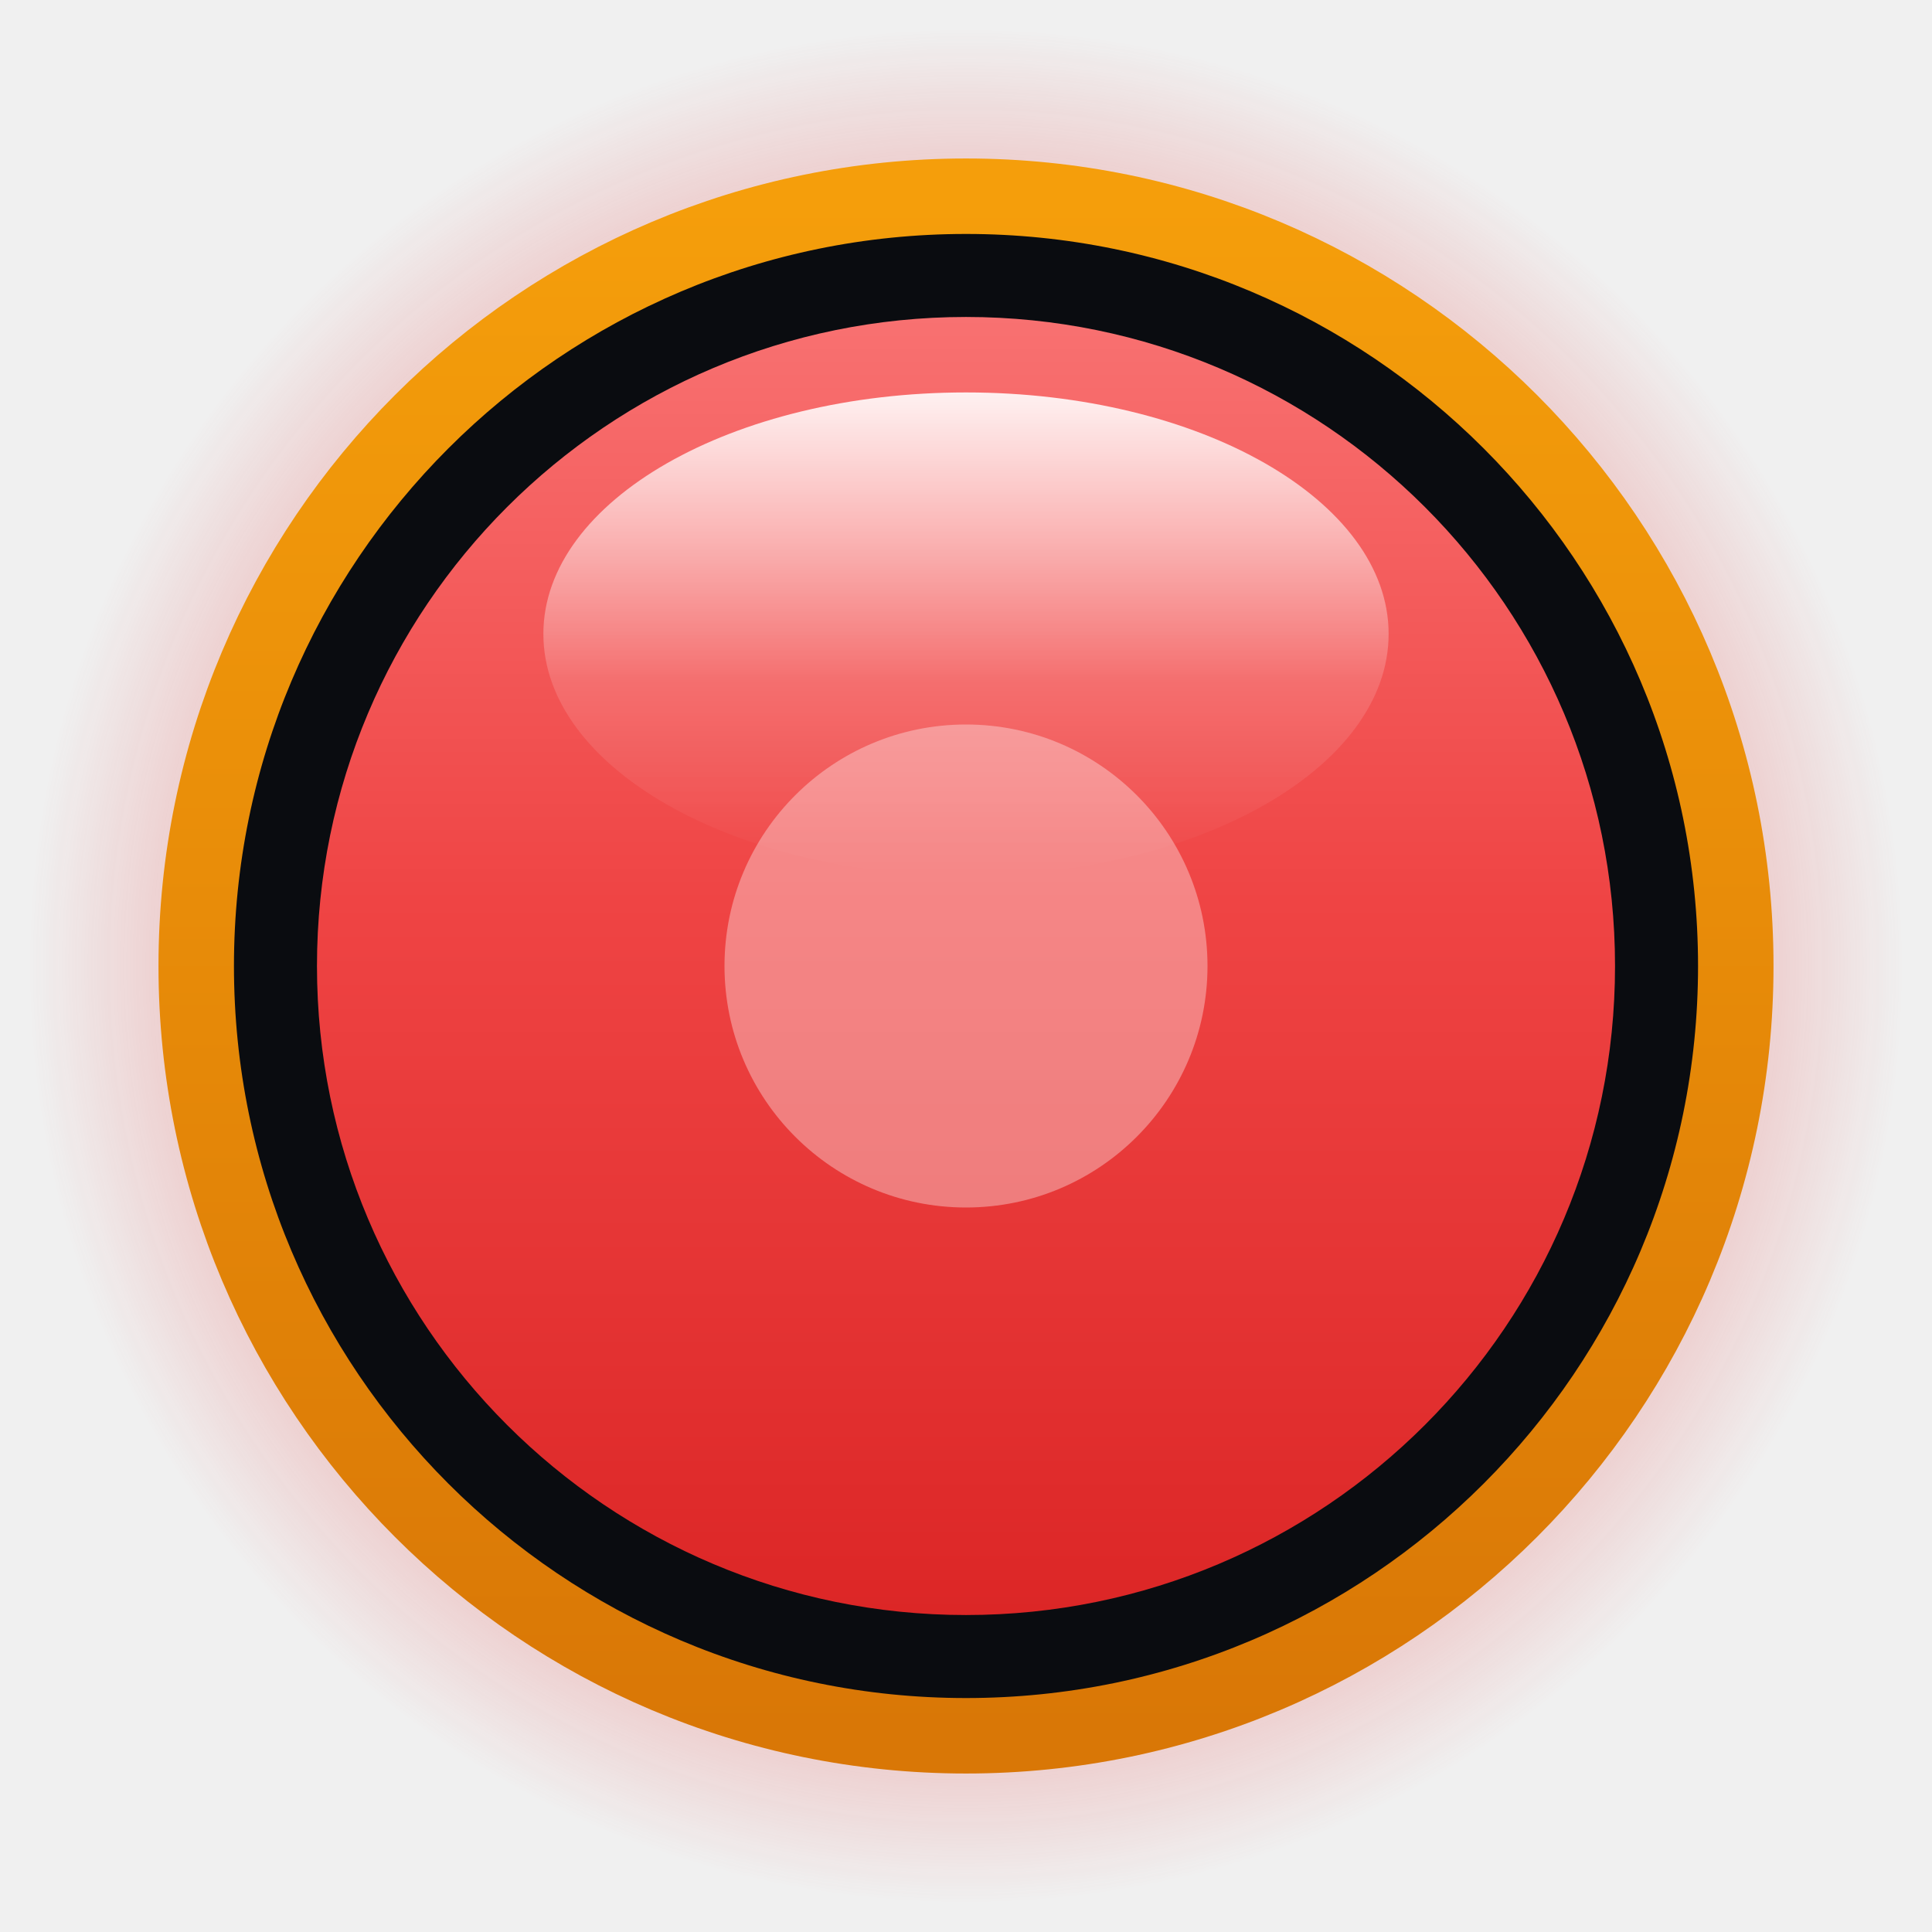
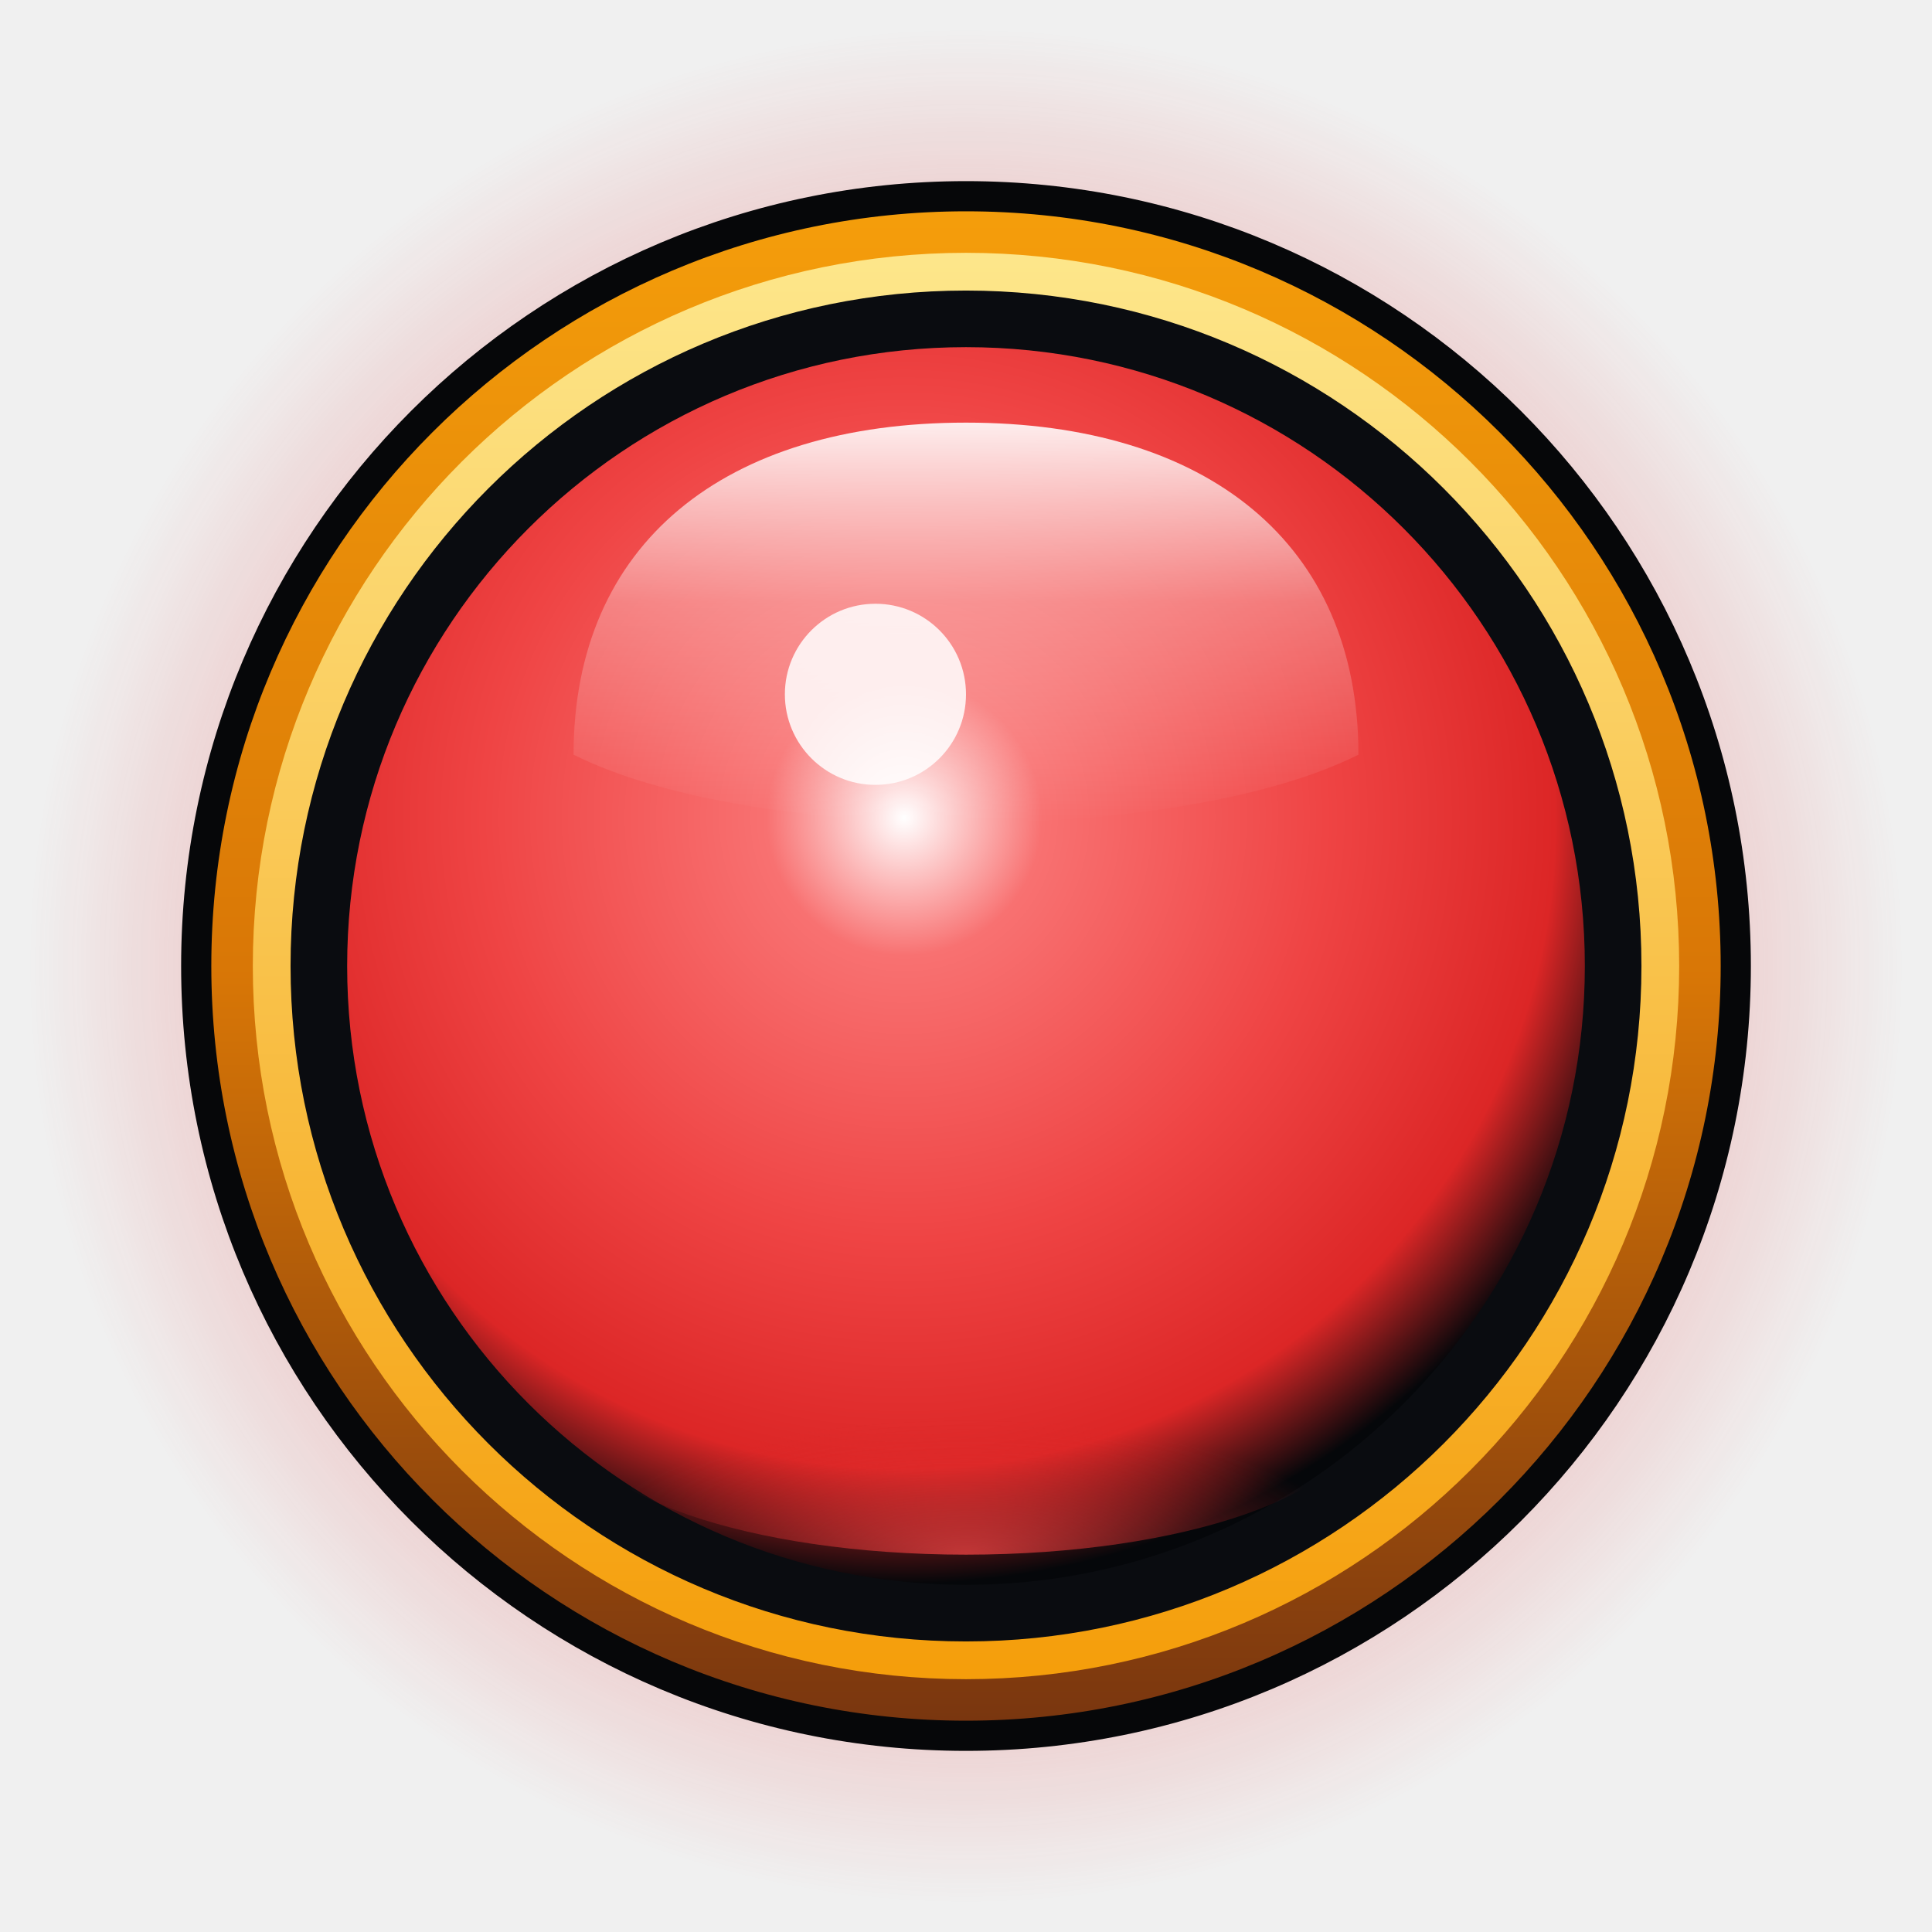
<svg xmlns="http://www.w3.org/2000/svg" version="1.1" viewBox="0 0 128 128" width="128" height="128">
  <defs>
-     <radialGradient id="glow_grad" cx="50%" cy="50%" r="50%">
+     <radialGradient id="bloom_grad" cx="50%" cy="50%" r="50%">
      <stop offset="0%" stop-color="#F87171" stop-opacity="0.95" />
-       <stop offset="65%" stop-color="#EF4444" stop-opacity="0.40" />
-       <stop offset="100%" stop-color="#DC2626" stop-opacity="0" />
+       <stop offset="50%" stop-color="#EF4444" stop-opacity="0.55" />
+       <stop offset="75%" stop-color="#DC2626" stop-opacity="0.20" />
+       <stop offset="100%" stop-color="#DC2626" stop-opacity="0.0" />
    </radialGradient>
-     <linearGradient id="sphere_grad" x1="0%" y1="0%" x2="0%" y2="100%">
-       <stop offset="0%" stop-color="#F87171" />
-       <stop offset="45%" stop-color="#EF4444" />
-       <stop offset="100%" stop-color="#DC2626" />
+     <linearGradient id="bezel_gold" x1="0%" y1="0%" x2="0%" y2="100%">
+       <stop offset="0%" stop-color="#F59E0B" />
+       <stop offset="50%" stop-color="#D97706" />
+       <stop offset="100%" stop-color="#78350F" />
    </linearGradient>
-     <linearGradient id="highlight_grad" x1="0%" y1="0%" x2="0%" y2="100%">
-       <stop offset="0%" stop-color="#FFFFFF" stop-opacity="0.9" />
-       <stop offset="60%" stop-color="#FFFFFF" stop-opacity="0.15" />
+     <radialGradient id="core_energy" cx="45%" cy="38%" r="62%">
+       <stop offset="0%" stop-color="#FFFFFF" />
+       <stop offset="18%" stop-color="#F87171" />
+       <stop offset="55%" stop-color="#EF4444" />
+       <stop offset="85%" stop-color="#DC2626" />
+       <stop offset="100%" stop-color="#05070A" />
+     </radialGradient>
+     <linearGradient id="gold_ring" x1="0%" y1="0%" x2="0%" y2="100%">
+       <stop offset="0%" stop-color="#FDE68A" />
+       <stop offset="100%" stop-color="#F59E0B" />
+     </linearGradient>
+     <linearGradient id="glass_specular" x1="0%" y1="0%" x2="0%" y2="100%">
+       <stop offset="0%" stop-color="#FFFFFF" stop-opacity="0.90" />
+       <stop offset="45%" stop-color="#FFFFFF" stop-opacity="0.30" />
      <stop offset="100%" stop-color="#FFFFFF" stop-opacity="0.0" />
    </linearGradient>
-     <linearGradient id="commander_ring" x1="0%" y1="0%" x2="0%" y2="100%">
-       <stop offset="0%" stop-color="#F59E0B" />
-       <stop offset="100%" stop-color="#D97706" />
-     </linearGradient>
+     <radialGradient id="bottom_bounce" cx="50%" cy="100%" r="50%">
+       <stop offset="0%" stop-color="#EF4444" stop-opacity="0.75" />
+       <stop offset="100%" stop-color="#DC2626" stop-opacity="0.0" />
+     </radialGradient>
  </defs>
-   <circle cx="64" cy="64" r="62" fill="url(#glow_grad)" />
-   <circle cx="64" cy="64" r="51" fill="#0A0C10" stroke="url(#commander_ring)" stroke-width="5" />
-   <circle cx="64" cy="64" r="43" fill="url(#sphere_grad)" />
-   <ellipse cx="64" cy="42" rx="28" ry="16" fill="url(#highlight_grad)" />
-   <circle cx="64" cy="64" r="16" fill="#FFFFFF" opacity="0.35" />
+   <circle cx="64" cy="64" r="63" fill="url(#bloom_grad)" />
+   <circle cx="64" cy="64" r="51" fill="url(#bezel_gold)" stroke="#060709" stroke-width="2" />
+   <circle cx="64" cy="64" r="46" fill="#0A0C10" stroke="url(#gold_ring)" stroke-width="2.5" />
+   <circle cx="64" cy="64" r="41" fill="url(#core_energy)" />
+   <ellipse cx="64" cy="94" rx="26" ry="9" fill="url(#bottom_bounce)" />
+   <path d="M 38,50 C 38,36 48,28 64,28 C 80,28 90,36 90,50 C 78,56 50,56 38,50 Z" fill="url(#glass_specular)" />
+   <circle cx="58" cy="46" r="6" fill="#FFFFFF" opacity="0.85" />
</svg>
